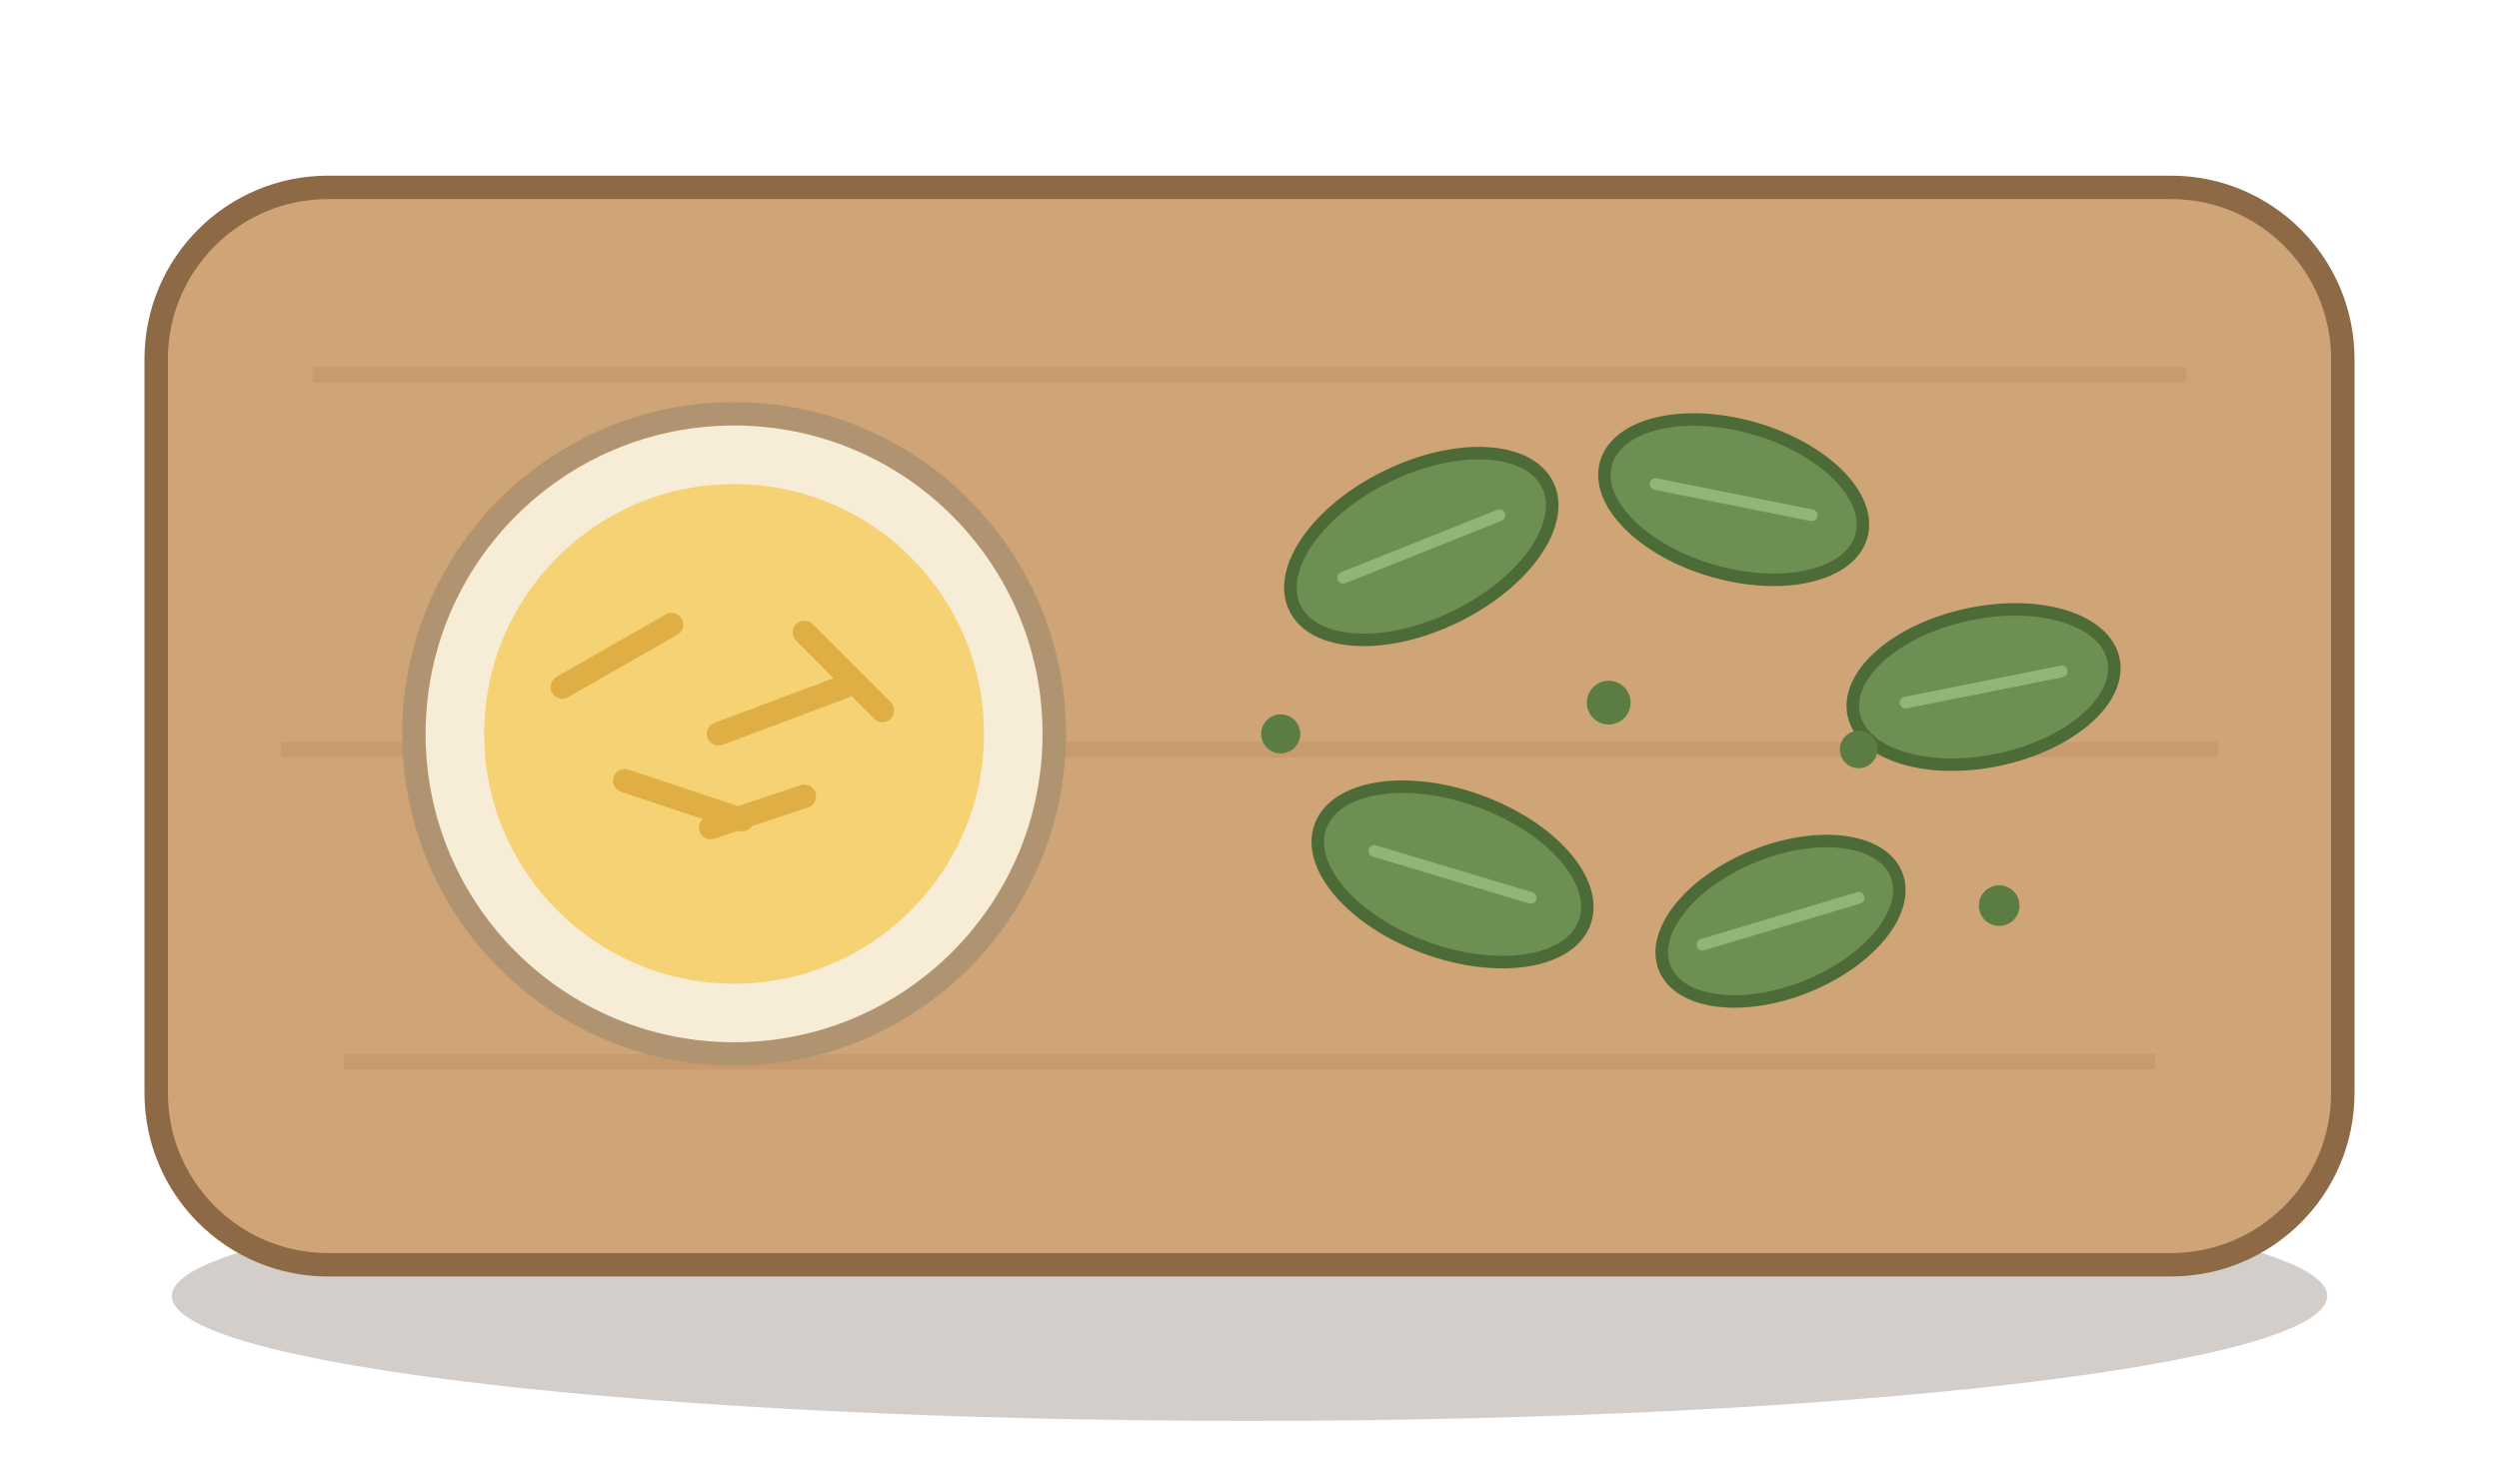
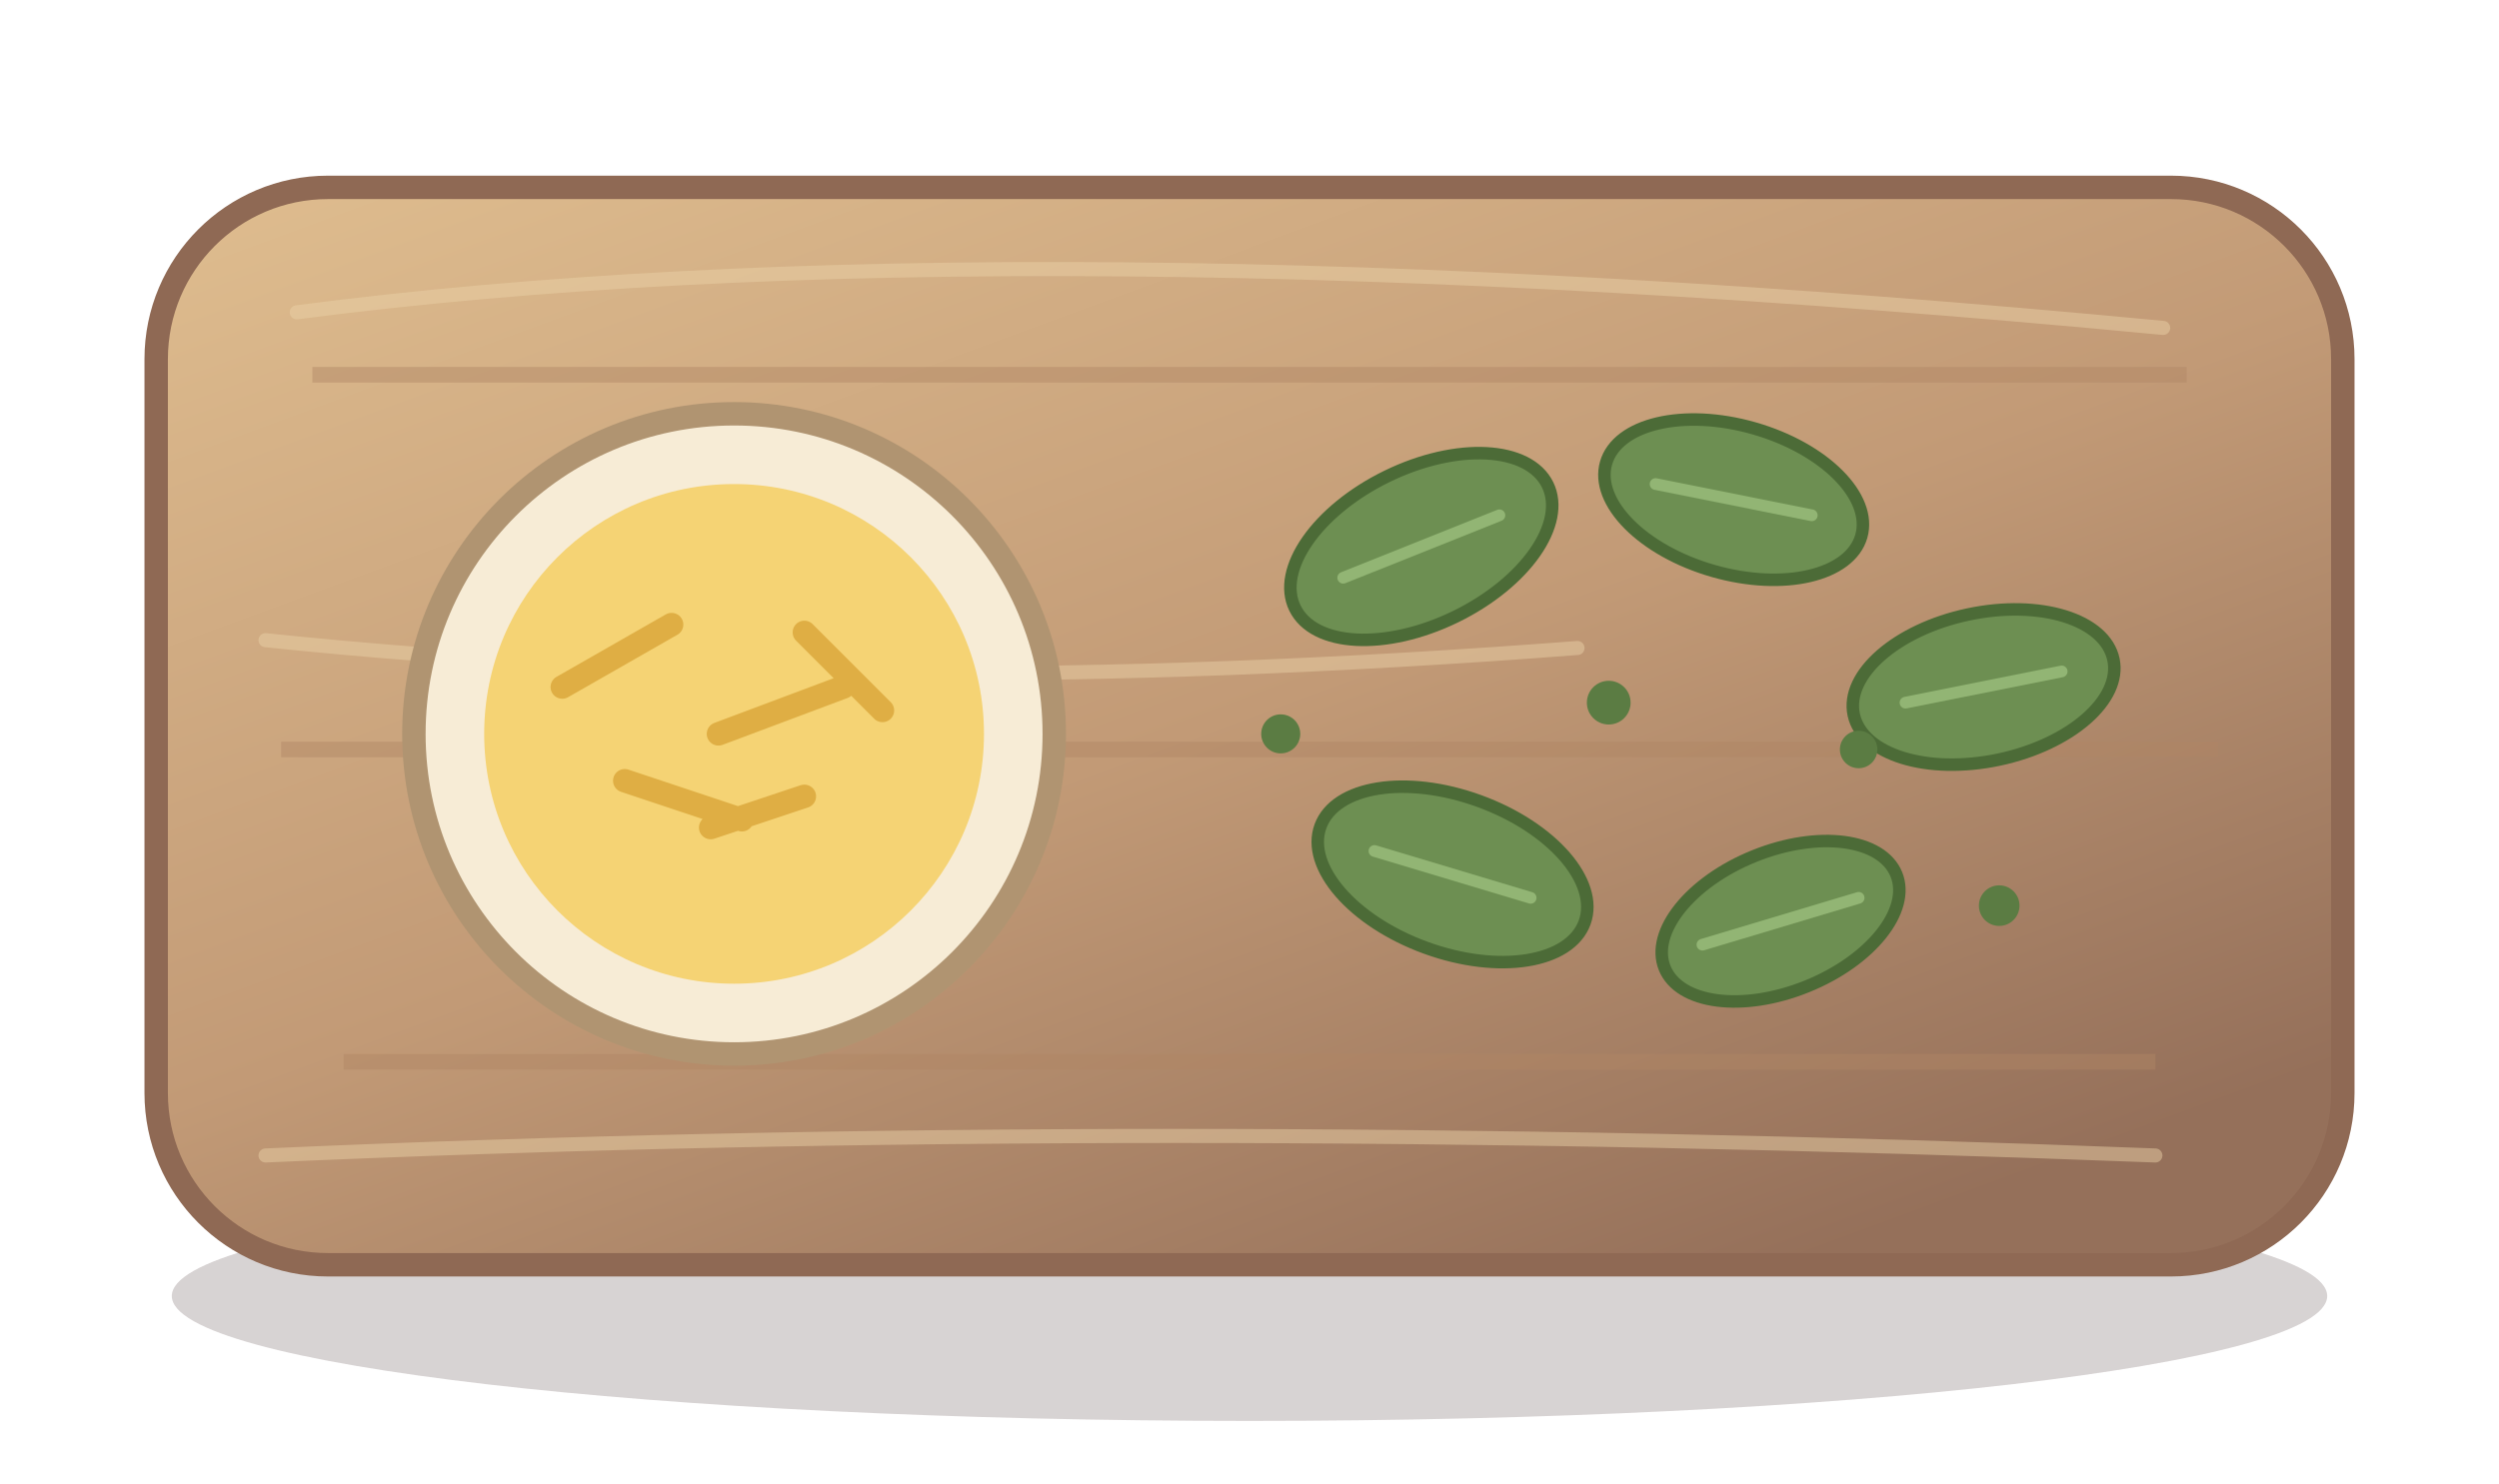
- <svg xmlns="http://www.w3.org/2000/svg" viewBox="0 0 320 190" role="img" aria-label="Доска с тёртым сыром и свежей зеленью">
-   <ellipse cx="160" cy="166" rx="138" ry="16" fill="#3a2212" opacity=".22" />
-   <rect x="20" y="24" width="280" height="138" rx="22" fill="#cfa476" stroke="#8e6945" stroke-width="3" />
-   <path d="M40 48H280M36 96H284M44 136H276" stroke="#be9163" stroke-width="2" opacity=".45" />
+ <svg xmlns="http://www.w3.org/2000/svg" class="supper-art" data-stage="ingredients" viewBox="0 0 320 190" role="img" aria-label="Доска с тёртым сыром и свежей зеленью">
+   <defs>
+     <linearGradient id="ingredients-simple-board" x2=".75" y2="1">
+       <stop stop-color="#dfbd8f" />
+       <stop offset=".55" stop-color="#c29a76" />
+       <stop offset="1" stop-color="#95705a" />
+     </linearGradient>
+   </defs>
+   <ellipse cx="160" cy="166" rx="138" ry="16" fill="#4b3536" opacity=".22" />
+   <rect x="20" y="24" width="280" height="138" rx="22" fill="url(#ingredients-simple-board)" stroke="#8f6954" stroke-width="3" />
+   <path d="M38 40q92-12 239 2M34 82q77 8 168 1m-168 65q112-5 242 0" fill="none" stroke="#ead2a7" stroke-width="1.8" stroke-linecap="round" opacity=".48" />
+   <path d="M40 48H280M36 96H284M44 136H276" stroke="#af8563" stroke-width="2" opacity=".45" />
  <circle cx="94" cy="94" r="41" fill="#f7ecd6" stroke="#b09471" stroke-width="3" />
  <circle cx="94" cy="94" r="32" fill="#f5d374" />
  <path d="M72 88l14-8m6 14l16-6m-28 12l15 5m8-24l10 10m-22 15l12-4" stroke="#dfae44" stroke-width="3" stroke-linecap="round" />
  <g fill="#6d8f52" stroke="#4c6b37" stroke-width="1.6">
    <ellipse cx="182" cy="70" rx="18" ry="10" transform="rotate(-26 182 70)" />
    <ellipse cx="222" cy="64" rx="17" ry="9.5" transform="rotate(16 222 64)" />
    <ellipse cx="254" cy="88" rx="17" ry="9.5" transform="rotate(-12 254 88)" />
    <ellipse cx="186" cy="112" rx="18" ry="10" transform="rotate(20 186 112)" />
    <ellipse cx="228" cy="118" rx="16" ry="9" transform="rotate(-22 228 118)" />
  </g>
  <g stroke="#92b574" stroke-width="1.5" stroke-linecap="round">
    <path d="M172 74l20-8M212 62l20 4M244 90l20-4M176 109l20 6M218 121l20-6" />
  </g>
  <g fill="#5b7c43">
    <circle cx="206" cy="90" r="2.8" />
    <circle cx="238" cy="96" r="2.4" />
    <circle cx="164" cy="94" r="2.5" />
    <circle cx="256" cy="116" r="2.6" />
  </g>
</svg>
